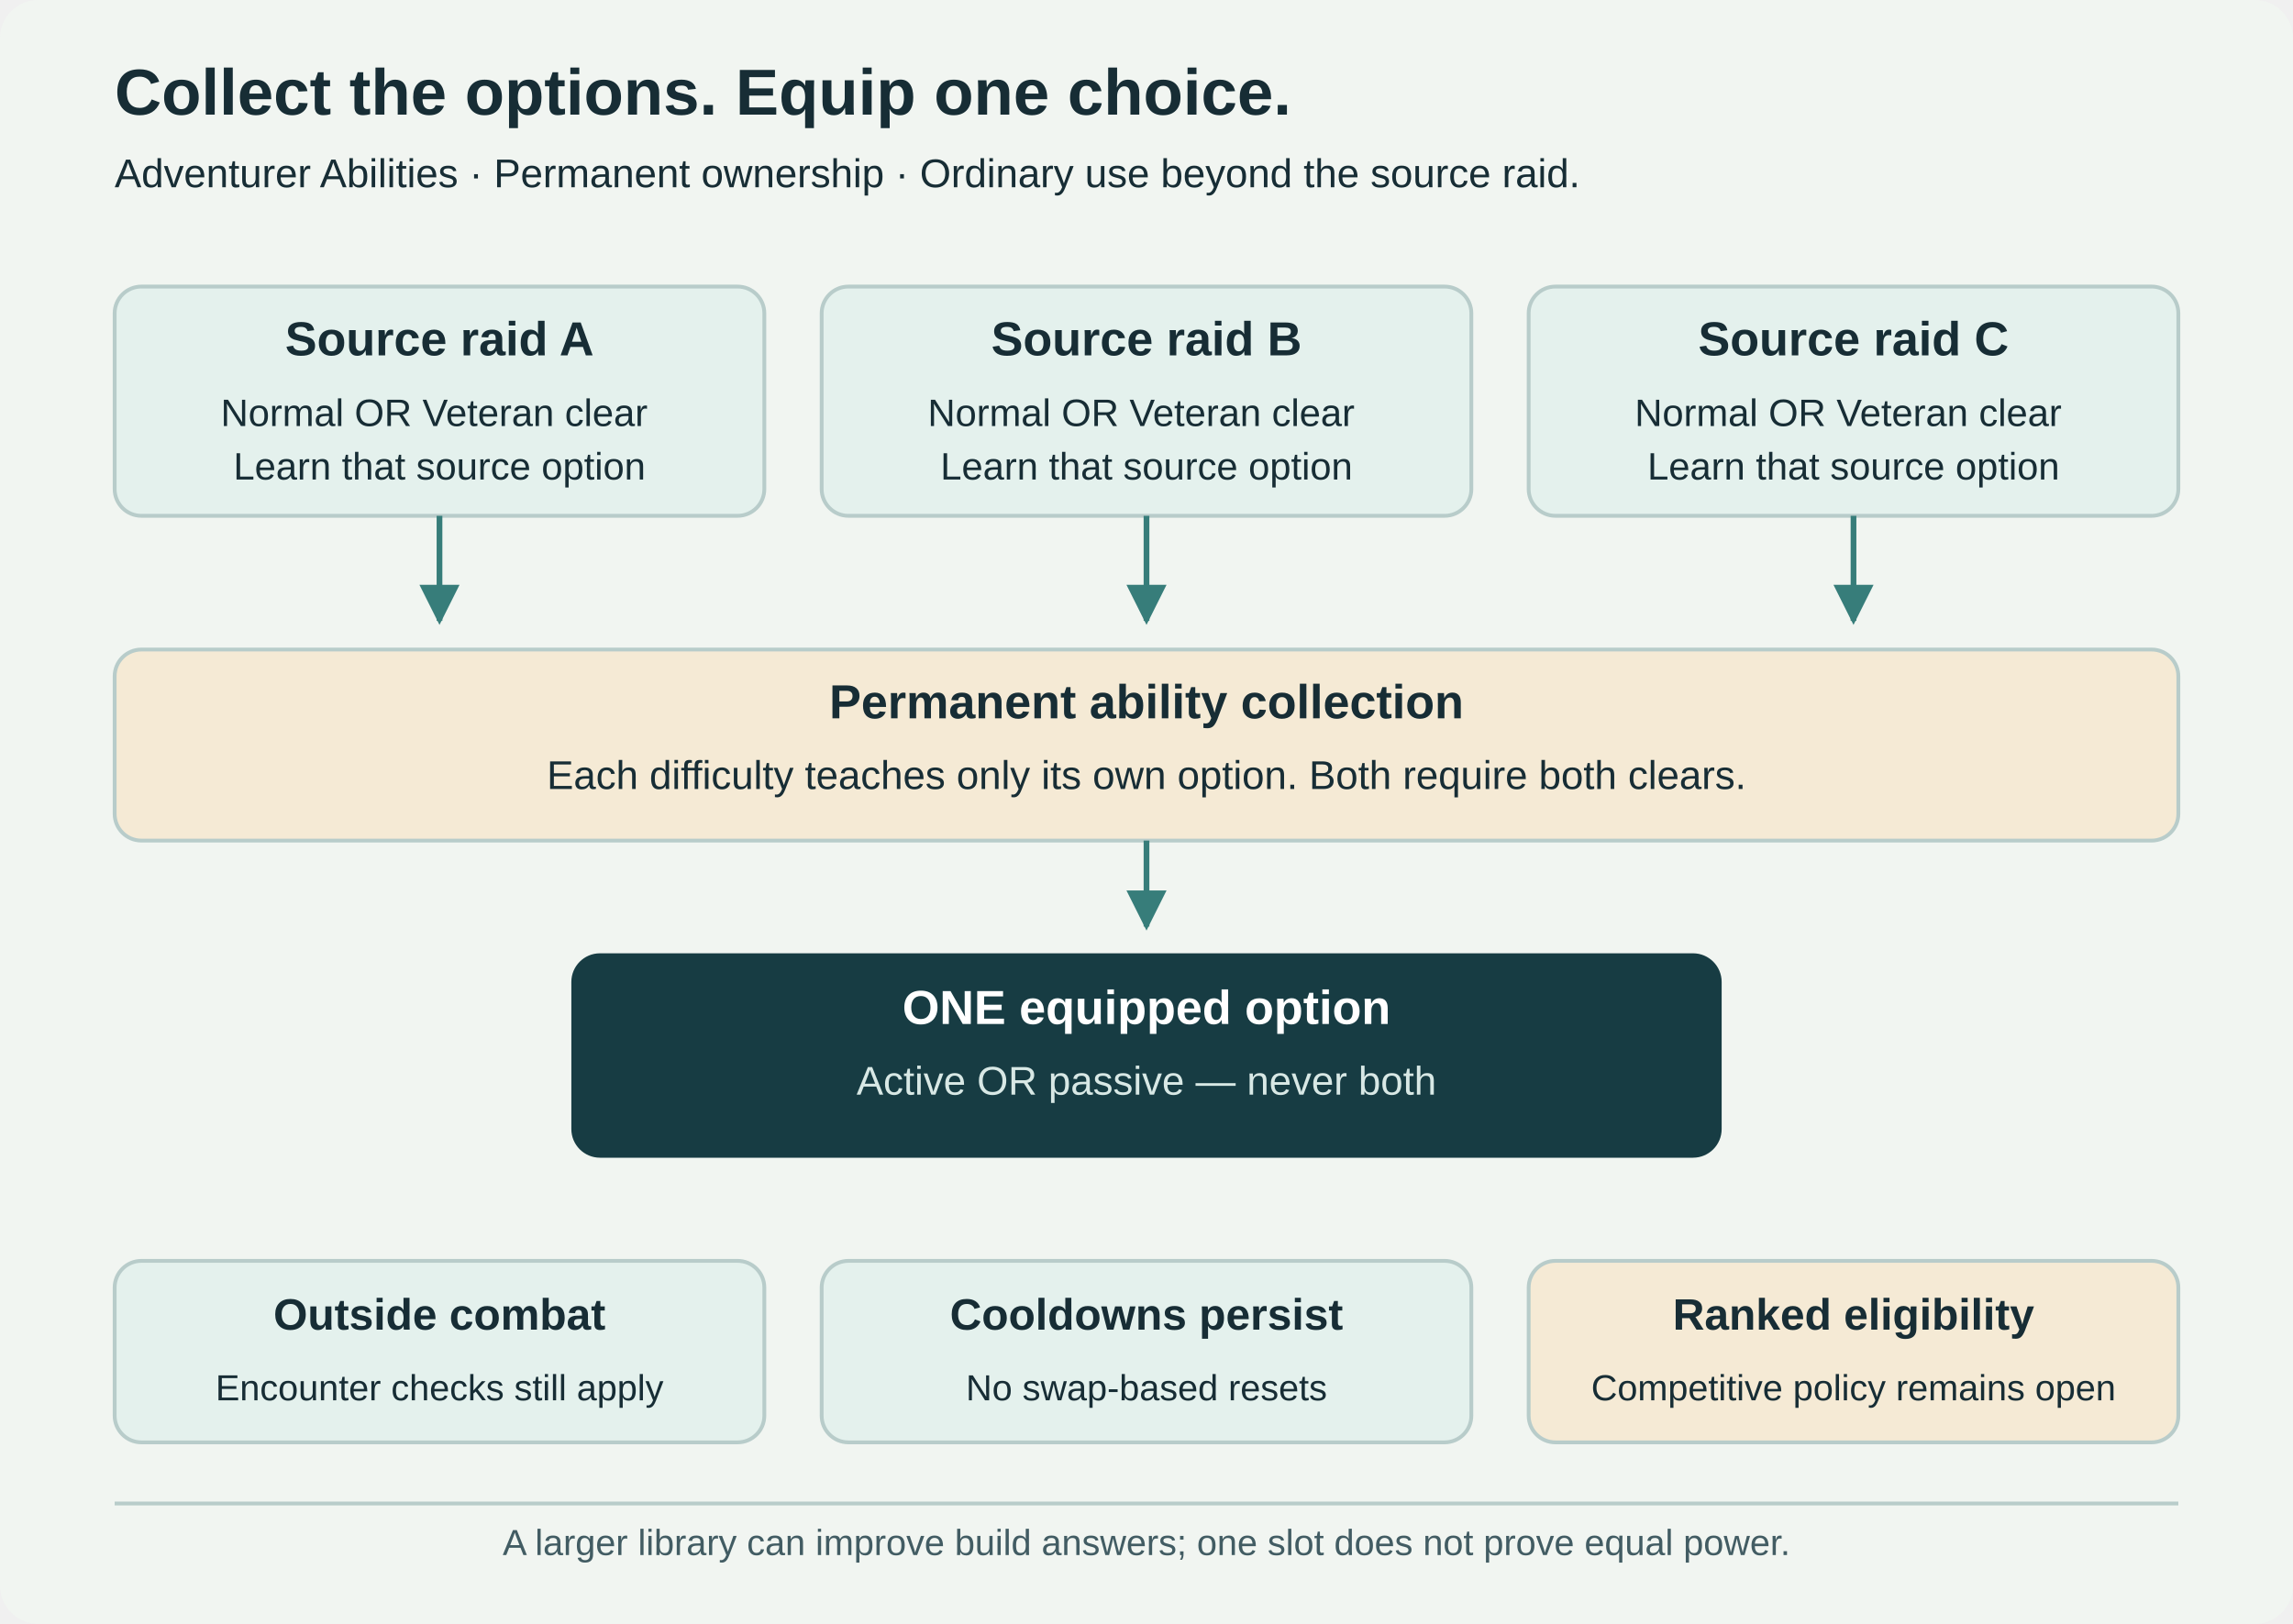
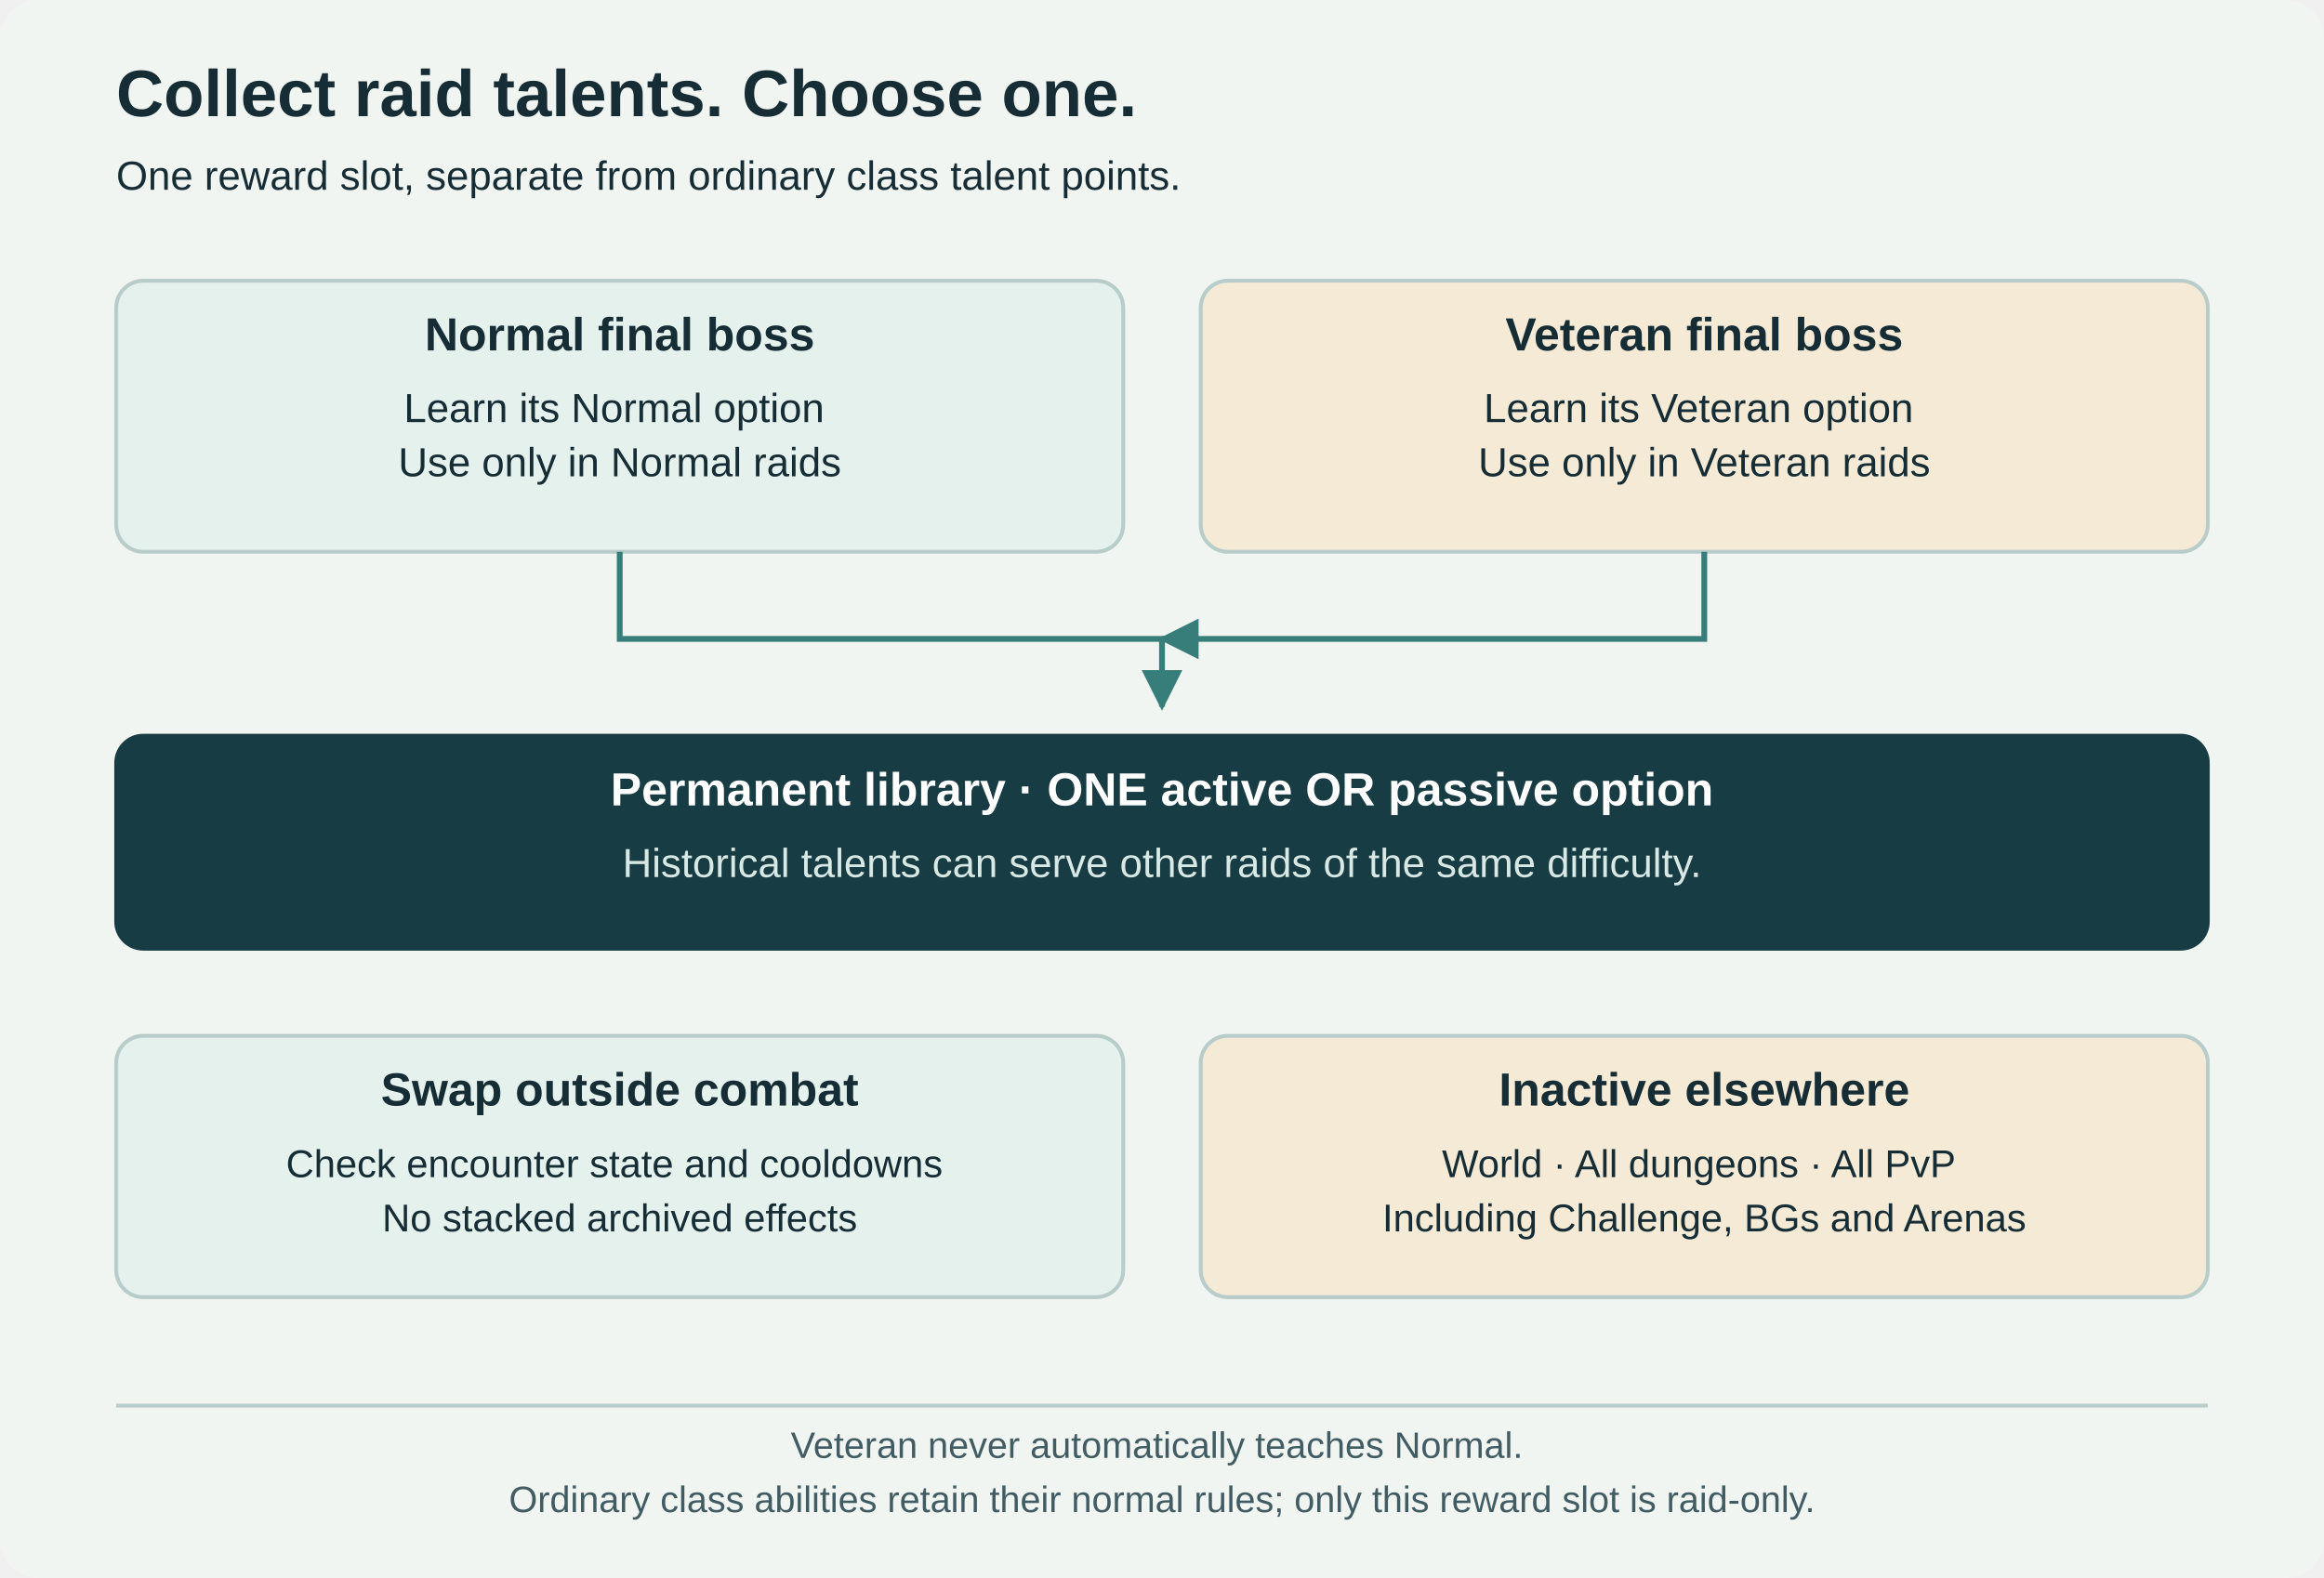
- <svg xmlns="http://www.w3.org/2000/svg" width="1200" height="850" viewBox="0 0 1200 850" role="img" aria-labelledby="title desc">
+ <svg xmlns="http://www.w3.org/2000/svg" width="1200" height="815" viewBox="0 0 1200 815" role="img" aria-labelledby="title desc">
  <defs>
    <marker id="arrow" viewBox="0 0 10 10" refX="9" refY="5" markerWidth="7" markerHeight="7" orient="auto-start-reverse">
      <path d="M0 0L10 5L0 10Z" fill="#377d7a" />
    </marker>
    <style>text{font-family:Arial,Helvetica,sans-serif;fill:#172d35}.heading{font-size:34px;font-weight:700}.label{font-size:25px;font-weight:700}.body{font-size:21px}.small{font-size:19px;fill:#425c63}</style>
  </defs>
-   <rect width="1200" height="850" rx="20" fill="#f1f5f1" />
+   <rect width="1200" height="815" rx="20" fill="#f1f5f1" />
  <text x="60" y="60" text-anchor="start" class="heading" style="" data-fit="60,22,1080,45">
-     <tspan x="60" dy="0">Collect the options. Equip one choice.</tspan>
+     <tspan x="60" dy="0">Collect raid talents. Choose one.</tspan>
  </text>
  <text x="60" y="98" text-anchor="start" class="body" style="" data-fit="60,75,1080,32">
-     <tspan x="60" dy="0">Adventurer Abilities · Permanent ownership · Ordinary use beyond the source raid.</tspan>
+     <tspan x="60" dy="0">One reward slot, separate from ordinary class talent points.</tspan>
  </text>
-   <rect x="60" y="150" width="340" height="120" rx="14" fill="#e4f1ed" stroke="#b8ccca" stroke-width="2" />
-   <text x="230.0" y="186" text-anchor="middle" class="label" style="font-size:25px;" data-fit="72,160,316,37">
-     <tspan x="230.0" dy="0">Source raid A</tspan>
+   <rect x="60" y="145" width="520" height="140" rx="14" fill="#e4f1ed" stroke="#b8ccca" stroke-width="2" />
+   <text x="320.0" y="181" text-anchor="middle" class="label" style="font-size:24px;" data-fit="72,155,496,37">
+     <tspan x="320.0" dy="0">Normal final boss</tspan>
  </text>
-   <text x="230.0" y="223" text-anchor="middle" class="body" style="font-size:20px;" data-fit="72,200,316,62">
-     <tspan x="230.0" dy="0">Normal OR Veteran clear</tspan>
-     <tspan x="230.0" dy="28">Learn that source option</tspan>
+   <text x="320.0" y="218" text-anchor="middle" class="body" style="font-size:21px;" data-fit="72,195,496,82">
+     <tspan x="320.0" dy="0">Learn its Normal option</tspan>
+     <tspan x="320.0" dy="28">Use only in Normal raids</tspan>
  </text>
-   <rect x="430" y="150" width="340" height="120" rx="14" fill="#e4f1ed" stroke="#b8ccca" stroke-width="2" />
-   <text x="600.0" y="186" text-anchor="middle" class="label" style="font-size:25px;" data-fit="442,160,316,37">
-     <tspan x="600.0" dy="0">Source raid B</tspan>
+   <rect x="620" y="145" width="520" height="140" rx="14" fill="#f5ead5" stroke="#b8ccca" stroke-width="2" />
+   <text x="880.0" y="181" text-anchor="middle" class="label" style="font-size:24px;" data-fit="632,155,496,37">
+     <tspan x="880.0" dy="0">Veteran final boss</tspan>
  </text>
-   <text x="600.0" y="223" text-anchor="middle" class="body" style="font-size:20px;" data-fit="442,200,316,62">
-     <tspan x="600.0" dy="0">Normal OR Veteran clear</tspan>
-     <tspan x="600.0" dy="28">Learn that source option</tspan>
+   <text x="880.0" y="218" text-anchor="middle" class="body" style="font-size:21px;" data-fit="632,195,496,82">
+     <tspan x="880.0" dy="0">Learn its Veteran option</tspan>
+     <tspan x="880.0" dy="28">Use only in Veteran raids</tspan>
  </text>
-   <rect x="800" y="150" width="340" height="120" rx="14" fill="#e4f1ed" stroke="#b8ccca" stroke-width="2" />
-   <text x="970.0" y="186" text-anchor="middle" class="label" style="font-size:25px;" data-fit="812,160,316,37">
-     <tspan x="970.0" dy="0">Source raid C</tspan>
+   <path d="M320 285V330H600V365" fill="none" stroke="#377d7a" stroke-width="3" marker-end="url(#arrow)" />
+   <path d="M880 285V330H600" fill="none" stroke="#377d7a" stroke-width="3" marker-end="url(#arrow)" />
+   <rect x="60" y="380" width="1080" height="110" rx="14" fill="#173c43" stroke="#173c43" stroke-width="2" />
+   <text x="600.0" y="416" text-anchor="middle" class="label" style="fill:#ffffff;font-size:24px;" data-fit="72,390,1056,37">
+     <tspan x="600.0" dy="0">Permanent library · ONE active OR passive option</tspan>
  </text>
-   <text x="970.0" y="223" text-anchor="middle" class="body" style="font-size:20px;" data-fit="812,200,316,62">
-     <tspan x="970.0" dy="0">Normal OR Veteran clear</tspan>
-     <tspan x="970.0" dy="28">Learn that source option</tspan>
+   <text x="600.0" y="453" text-anchor="middle" class="body" style="fill:#d8e8e5;font-size:21px;" data-fit="72,430,1056,52">
+     <tspan x="600.0" dy="0">Historical talents can serve other raids of the same difficulty.</tspan>
  </text>
-   <path d="M230 270V325" fill="none" stroke="#377d7a" stroke-width="3" marker-end="url(#arrow)" />
-   <path d="M600 270V325" fill="none" stroke="#377d7a" stroke-width="3" marker-end="url(#arrow)" />
-   <path d="M970 270V325" fill="none" stroke="#377d7a" stroke-width="3" marker-end="url(#arrow)" />
-   <rect x="60" y="340" width="1080" height="100" rx="14" fill="#f5ead5" stroke="#b8ccca" stroke-width="2" />
-   <text x="600.0" y="376" text-anchor="middle" class="label" style="font-size:25px;" data-fit="72,350,1056,37">
-     <tspan x="600.0" dy="0">Permanent ability collection</tspan>
+   <rect x="60" y="535" width="520" height="135" rx="14" fill="#e4f1ed" stroke="#b8ccca" stroke-width="2" />
+   <text x="320.0" y="571" text-anchor="middle" class="label" style="font-size:24px;" data-fit="72,545,496,37">
+     <tspan x="320.0" dy="0">Swap outside combat</tspan>
  </text>
-   <text x="600.0" y="413" text-anchor="middle" class="body" style="font-size:21px;" data-fit="72,390,1056,42">
-     <tspan x="600.0" dy="0">Each difficulty teaches only its own option. Both require both clears.</tspan>
+   <text x="320.0" y="608" text-anchor="middle" class="body" style="font-size:20px;" data-fit="72,585,496,77">
+     <tspan x="320.0" dy="0">Check encounter state and cooldowns</tspan>
+     <tspan x="320.0" dy="28">No stacked archived effects</tspan>
  </text>
-   <path d="M600 440V485" fill="none" stroke="#377d7a" stroke-width="3" marker-end="url(#arrow)" />
-   <rect x="300" y="500" width="600" height="105" rx="14" fill="#173c43" stroke="#173c43" stroke-width="2" />
-   <text x="600.0" y="536" text-anchor="middle" class="label" style="fill:#ffffff;font-size:25px;" data-fit="312,510,576,37">
-     <tspan x="600.0" dy="0">ONE equipped option</tspan>
+   <rect x="620" y="535" width="520" height="135" rx="14" fill="#f5ead5" stroke="#b8ccca" stroke-width="2" />
+   <text x="880.0" y="571" text-anchor="middle" class="label" style="font-size:24px;" data-fit="632,545,496,37">
+     <tspan x="880.0" dy="0">Inactive elsewhere</tspan>
  </text>
-   <text x="600.0" y="573" text-anchor="middle" class="body" style="fill:#d8e8e5;font-size:21px;" data-fit="312,550,576,47">
-     <tspan x="600.0" dy="0">Active OR passive — never both</tspan>
+   <text x="880.0" y="608" text-anchor="middle" class="body" style="font-size:20px;" data-fit="632,585,496,77">
+     <tspan x="880.0" dy="0">World · All dungeons · All PvP</tspan>
+     <tspan x="880.0" dy="28">Including Challenge, BGs and Arenas</tspan>
  </text>
-   <rect x="60" y="660" width="340" height="95" rx="14" fill="#e4f1ed" stroke="#b8ccca" stroke-width="2" />
-   <text x="230.0" y="696" text-anchor="middle" class="label" style="font-size:23px;" data-fit="72,670,316,37">
-     <tspan x="230.0" dy="0">Outside combat</tspan>
-   </text>
-   <text x="230.0" y="733" text-anchor="middle" class="body" style="font-size:19px;" data-fit="72,710,316,37">
-     <tspan x="230.0" dy="0">Encounter checks still apply</tspan>
-   </text>
-   <rect x="430" y="660" width="340" height="95" rx="14" fill="#e4f1ed" stroke="#b8ccca" stroke-width="2" />
-   <text x="600.0" y="696" text-anchor="middle" class="label" style="font-size:23px;" data-fit="442,670,316,37">
-     <tspan x="600.0" dy="0">Cooldowns persist</tspan>
-   </text>
-   <text x="600.0" y="733" text-anchor="middle" class="body" style="font-size:19px;" data-fit="442,710,316,37">
-     <tspan x="600.0" dy="0">No swap-based resets</tspan>
-   </text>
-   <rect x="800" y="660" width="340" height="95" rx="14" fill="#f5ead5" stroke="#b8ccca" stroke-width="2" />
-   <text x="970.0" y="696" text-anchor="middle" class="label" style="font-size:23px;" data-fit="812,670,316,37">
-     <tspan x="970.0" dy="0">Ranked eligibility</tspan>
-   </text>
-   <text x="970.0" y="733" text-anchor="middle" class="body" style="font-size:19px;" data-fit="812,710,316,37">
-     <tspan x="970.0" dy="0">Competitive policy remains open</tspan>
-   </text>
-   <path d="M60 787H1140" stroke="#b8ccca" stroke-width="2" />
-   <text x="600" y="814" text-anchor="middle" class="small" style="" data-fit="60,794,1080,51">
-     <tspan x="600" dy="0">A larger library can improve build answers; one slot does not prove equal power.</tspan>
+   <path d="M60 726H1140" stroke="#b8ccca" stroke-width="2" />
+   <text x="600" y="753" text-anchor="middle" class="small" style="" data-fit="60,733,1080,77">
+     <tspan x="600" dy="0">Veteran never automatically teaches Normal.</tspan>
+     <tspan x="600" dy="28">Ordinary class abilities retain their normal rules; only this reward slot is raid-only.</tspan>
  </text>
</svg>
